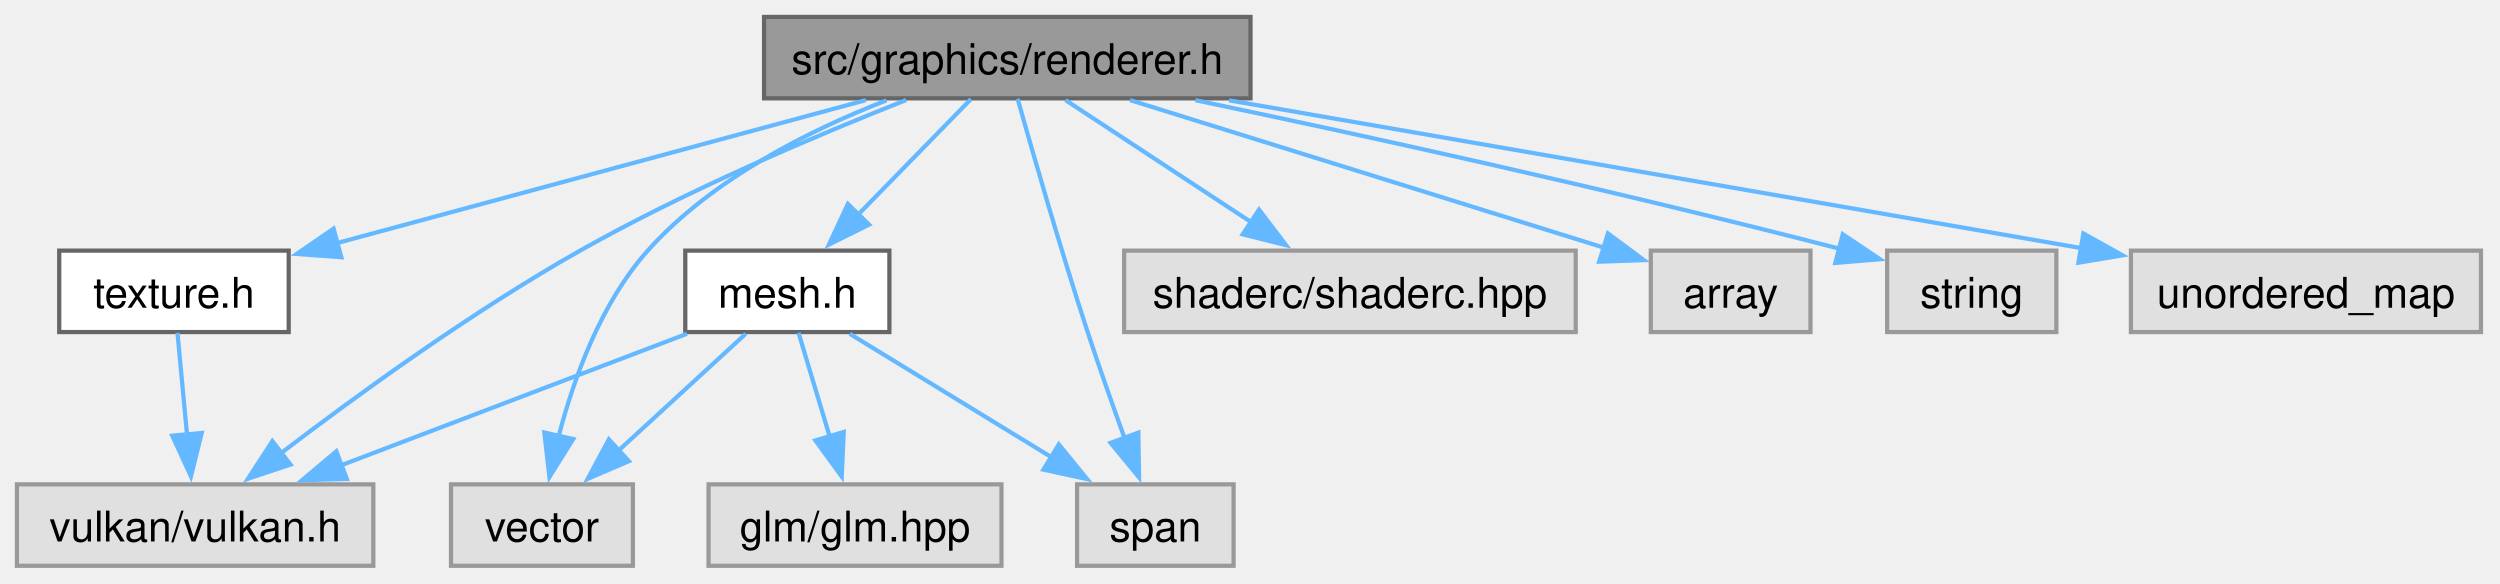
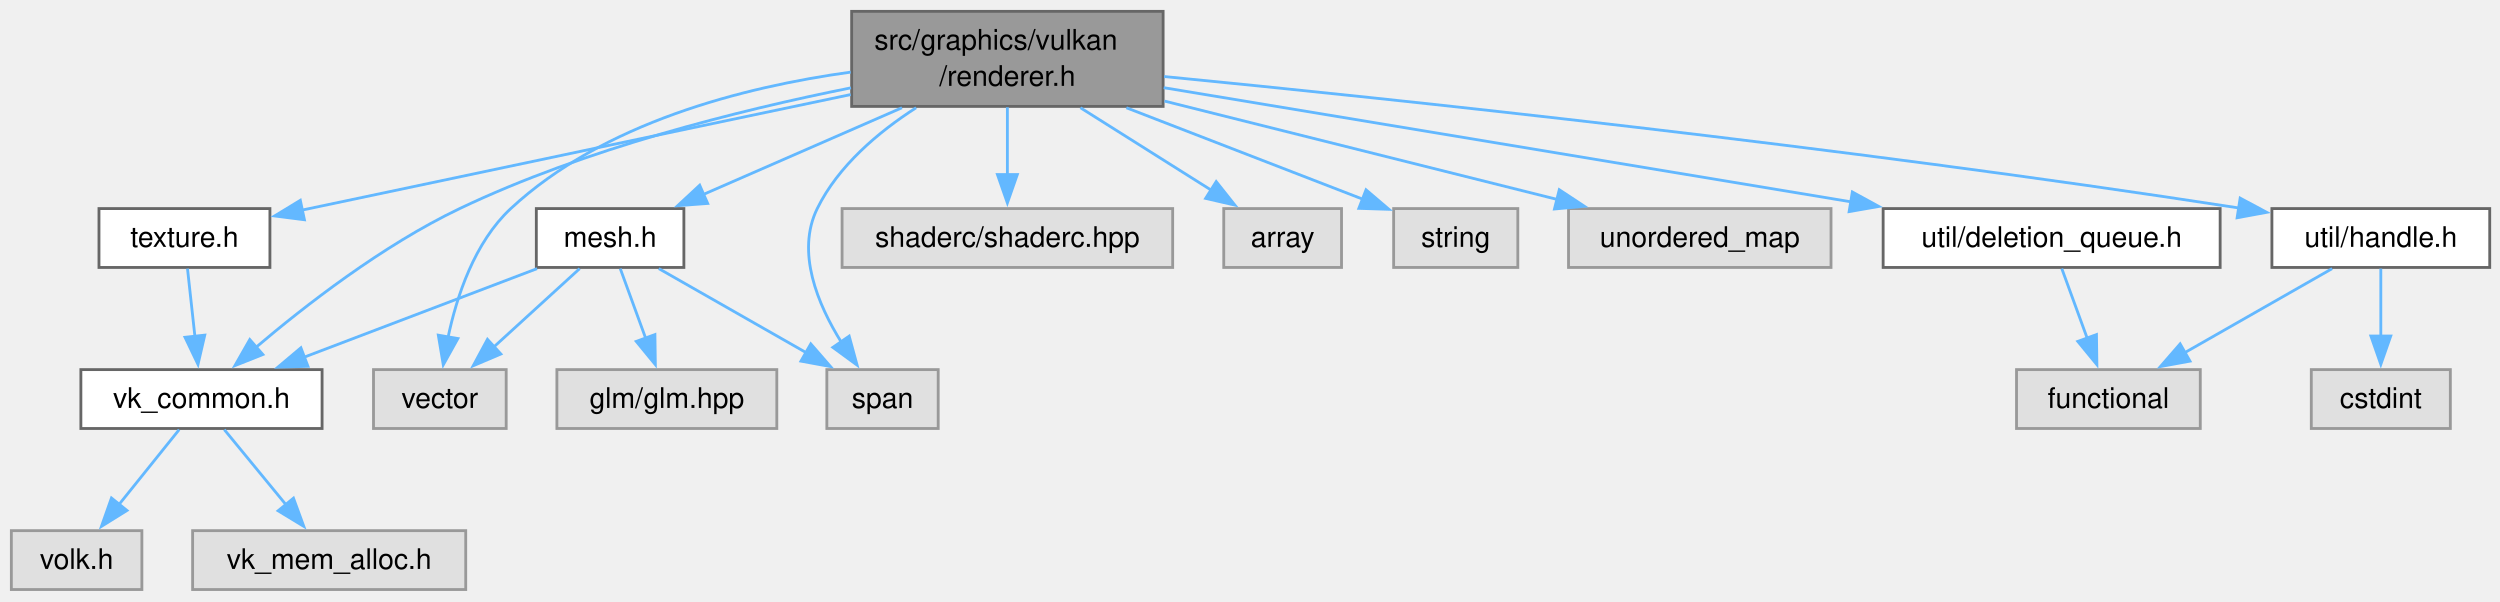
- <svg xmlns="http://www.w3.org/2000/svg" xmlns:xlink="http://www.w3.org/1999/xlink" width="591pt" height="138pt" viewBox="0.00 0.00 591.00 138.00">
-   <g id="graph0" class="graph" transform="scale(1 1) rotate(0) translate(4 133.75)">
+ <svg xmlns="http://www.w3.org/2000/svg" xmlns:xlink="http://www.w3.org/1999/xlink" width="881pt" height="212pt" viewBox="0.00 0.00 881.00 212.00">
+   <g id="graph0" class="graph" transform="scale(1 1) rotate(0) translate(4 207.75)">
    <g id="Node000001" class="node">
      <g id="a_Node000001">
        <a xlink:title=" ">
-           <polygon fill="#999999" stroke="#666666" points="291.62,-129.75 176.62,-129.75 176.62,-110.5 291.62,-110.5 291.62,-129.75" />
-           <text xml:space="preserve" text-anchor="middle" x="234.12" y="-116.25" font-family="Helvetica,sans-Serif" font-size="10.00">src/graphics/renderer.h</text>
+           <polygon fill="#999999" stroke="#666666" points="405.88,-203.75 296.12,-203.75 296.12,-170.25 405.88,-170.25 405.88,-203.75" />
+           <text xml:space="preserve" text-anchor="start" x="304.12" y="-190.25" font-family="Helvetica,sans-Serif" font-size="10.00">src/graphics/vulkan</text>
+           <text xml:space="preserve" text-anchor="middle" x="351" y="-177.5" font-family="Helvetica,sans-Serif" font-size="10.00">/renderer.h</text>
        </a>
      </g>
    </g>
    <g id="Node000002" class="node">
      <g id="a_Node000002">
-         <a xlink:title=" ">
-           <polygon fill="#e0e0e0" stroke="#999999" points="84.25,-19.25 0,-19.25 0,0 84.25,0 84.25,-19.25" />
-           <text xml:space="preserve" text-anchor="middle" x="42.12" y="-5.75" font-family="Helvetica,sans-Serif" font-size="10.00">vulkan/vulkan.h</text>
+         <a xlink:href="vk__common_8h.html" target="_top" xlink:title=" ">
+           <polygon fill="white" stroke="#666666" points="109.5,-77.5 24.5,-77.5 24.5,-56.75 109.5,-56.75 109.5,-77.5" />
+           <text xml:space="preserve" text-anchor="middle" x="67" y="-64" font-family="Helvetica,sans-Serif" font-size="10.00">vk_common.h</text>
        </a>
      </g>
    </g>
    <g id="edge1_Node000001_Node000002" class="edge">
      <g id="a_edge1_Node000001_Node000002">
        <a xlink:title=" ">
-           <path fill="none" stroke="#63b8ff" d="M210.22,-110.11C189.35,-101.87 158.5,-88.83 133.12,-74.5 107.6,-60.09 80.33,-40.29 62.37,-26.58" />
-           <polygon fill="#63b8ff" stroke="#63b8ff" points="64.67,-23.93 54.62,-20.58 60.39,-29.47 64.67,-23.93" />
+           <path fill="none" stroke="#63b8ff" d="M295.88,-176.8C256.21,-168.87 202.15,-155.31 158,-134.25 130.83,-121.29 103.39,-99.96 85.85,-85.05" />
+           <polygon fill="#63b8ff" stroke="#63b8ff" points="88.63,-82.82 78.78,-78.9 84.03,-88.1 88.63,-82.82" />
+         </a>
+       </g>
+     </g>
+     <g id="Node000005" class="node">
+       <g id="a_Node000005">
+         <a xlink:title=" ">
+           <polygon fill="#e0e0e0" stroke="#999999" points="409.25,-134.25 292.75,-134.25 292.75,-113.5 409.25,-113.5 409.25,-134.25" />
+           <text xml:space="preserve" text-anchor="middle" x="351" y="-120.75" font-family="Helvetica,sans-Serif" font-size="10.00">shaderc/shaderc.hpp</text>
+         </a>
+       </g>
+     </g>
+     <g id="edge4_Node000001_Node000005" class="edge">
+       <g id="a_edge4_Node000001_Node000005">
+         <a xlink:title=" ">
+           <path fill="none" stroke="#63b8ff" d="M351,-169.94C351,-162.6 351,-153.82 351,-145.96" />
+           <polygon fill="#63b8ff" stroke="#63b8ff" points="354.5,-146.23 351,-136.23 347.5,-146.23 354.5,-146.23" />
+         </a>
+       </g>
+     </g>
+     <g id="Node000006" class="node">
+       <g id="a_Node000006">
+         <a xlink:title=" ">
+           <polygon fill="#e0e0e0" stroke="#999999" points="174.38,-77.5 127.62,-77.5 127.62,-56.75 174.38,-56.75 174.38,-77.5" />
+           <text xml:space="preserve" text-anchor="middle" x="151" y="-64" font-family="Helvetica,sans-Serif" font-size="10.00">vector</text>
+         </a>
+       </g>
+     </g>
+     <g id="edge5_Node000001_Node000006" class="edge">
+       <g id="a_edge5_Node000001_Node000006">
+         <a xlink:title=" ">
+           <path fill="none" stroke="#63b8ff" d="M295.79,-182.34C257.79,-177.08 208.5,-164.43 176,-134.25 163.21,-122.37 156.92,-103.29 153.85,-88.67" />
+           <polygon fill="#63b8ff" stroke="#63b8ff" points="157.36,-88.45 152.21,-79.19 150.46,-89.64 157.36,-88.45" />
+         </a>
+       </g>
+     </g>
+     <g id="Node000007" class="node">
+       <g id="a_Node000007">
+         <a xlink:title=" ">
+           <polygon fill="#e0e0e0" stroke="#999999" points="468.75,-134.25 427.25,-134.25 427.25,-113.5 468.75,-113.5 468.75,-134.25" />
+           <text xml:space="preserve" text-anchor="middle" x="448" y="-120.75" font-family="Helvetica,sans-Serif" font-size="10.00">array</text>
+         </a>
+       </g>
+     </g>
+     <g id="edge6_Node000001_Node000007" class="edge">
+       <g id="a_edge6_Node000001_Node000007">
+         <a xlink:title=" ">
+           <path fill="none" stroke="#63b8ff" d="M376.74,-169.78C391.01,-160.79 408.68,-149.65 422.86,-140.72" />
+           <polygon fill="#63b8ff" stroke="#63b8ff" points="424.59,-143.76 431.18,-135.47 420.86,-137.84 424.59,-143.76" />
+         </a>
+       </g>
+     </g>
+     <g id="Node000008" class="node">
+       <g id="a_Node000008">
+         <a xlink:title=" ">
+           <polygon fill="#e0e0e0" stroke="#999999" points="530.88,-134.25 487.12,-134.25 487.12,-113.5 530.88,-113.5 530.88,-134.25" />
+           <text xml:space="preserve" text-anchor="middle" x="509" y="-120.75" font-family="Helvetica,sans-Serif" font-size="10.00">string</text>
+         </a>
+       </g>
+     </g>
+     <g id="edge7_Node000001_Node000008" class="edge">
+       <g id="a_edge7_Node000001_Node000008">
+         <a xlink:title=" ">
+           <path fill="none" stroke="#63b8ff" d="M392.93,-169.78C419.09,-159.66 452.27,-146.82 476.45,-137.47" />
+           <polygon fill="#63b8ff" stroke="#63b8ff" points="477.39,-140.86 485.45,-133.99 474.86,-134.33 477.39,-140.86" />
+         </a>
+       </g>
+     </g>
+     <g id="Node000009" class="node">
+       <g id="a_Node000009">
+         <a xlink:title=" ">
+           <polygon fill="#e0e0e0" stroke="#999999" points="641.25,-134.25 548.75,-134.25 548.75,-113.5 641.25,-113.5 641.25,-134.25" />
+           <text xml:space="preserve" text-anchor="middle" x="595" y="-120.75" font-family="Helvetica,sans-Serif" font-size="10.00">unordered_map</text>
+         </a>
+       </g>
+     </g>
+     <g id="edge8_Node000001_Node000009" class="edge">
+       <g id="a_edge8_Node000001_Node000009">
+         <a xlink:title=" ">
+           <path fill="none" stroke="#63b8ff" d="M406.37,-172.13C448.01,-161.7 504.59,-147.52 544.9,-137.43" />
+           <polygon fill="#63b8ff" stroke="#63b8ff" points="545.49,-140.89 554.34,-135.06 543.79,-134.1 545.49,-140.89" />
+         </a>
+       </g>
+     </g>
+     <g id="Node000010" class="node">
+       <g id="a_Node000010">
+         <a xlink:title=" ">
+           <polygon fill="#e0e0e0" stroke="#999999" points="326.62,-77.5 287.38,-77.5 287.38,-56.75 326.62,-56.75 326.62,-77.5" />
+           <text xml:space="preserve" text-anchor="middle" x="307" y="-64" font-family="Helvetica,sans-Serif" font-size="10.00">span</text>
+         </a>
+       </g>
+     </g>
+     <g id="edge9_Node000001_Node000010" class="edge">
+       <g id="a_edge9_Node000001_Node000010">
+         <a xlink:title=" ">
+           <path fill="none" stroke="#63b8ff" d="M318.84,-169.78C305.48,-161.2 291.39,-149.29 284,-134.25 276.48,-118.95 284.11,-100.57 292.54,-87.07" />
+           <polygon fill="#63b8ff" stroke="#63b8ff" points="295.25,-89.3 298.04,-79.08 289.49,-85.33 295.25,-89.3" />
+         </a>
+       </g>
+     </g>
+     <g id="Node000011" class="node">
+       <g id="a_Node000011">
+         <a xlink:href="mesh_8h.html" target="_top" xlink:title=" ">
+           <polygon fill="white" stroke="#666666" points="237,-134.25 185,-134.25 185,-113.5 237,-113.5 237,-134.25" />
+           <text xml:space="preserve" text-anchor="middle" x="211" y="-120.75" font-family="Helvetica,sans-Serif" font-size="10.00">mesh.h</text>
+         </a>
+       </g>
+     </g>
+     <g id="edge10_Node000001_Node000011" class="edge">
+       <g id="a_edge10_Node000001_Node000011">
+         <a xlink:title=" ">
+           <path fill="none" stroke="#63b8ff" d="M313.85,-169.78C292.05,-160.26 264.76,-148.35 243.76,-139.18" />
+           <polygon fill="#63b8ff" stroke="#63b8ff" points="245.38,-136.06 234.81,-135.27 242.57,-142.48 245.38,-136.06" />
+         </a>
+       </g>
+     </g>
+     <g id="Node000013" class="node">
+       <g id="a_Node000013">
+         <a xlink:href="texture_8h.html" target="_top" xlink:title=" ">
+           <polygon fill="white" stroke="#666666" points="91.12,-134.25 30.88,-134.25 30.88,-113.5 91.12,-113.5 91.12,-134.25" />
+           <text xml:space="preserve" text-anchor="middle" x="61" y="-120.75" font-family="Helvetica,sans-Serif" font-size="10.00">texture.h</text>
+         </a>
+       </g>
+     </g>
+     <g id="edge15_Node000001_Node000013" class="edge">
+       <g id="a_edge15_Node000001_Node000013">
+         <a xlink:title=" ">
+           <path fill="none" stroke="#63b8ff" d="M295.79,-174.43C245.93,-163.97 170.54,-148.13 105,-134.25 104.17,-134.07 103.33,-133.9 102.48,-133.72" />
+           <polygon fill="#63b8ff" stroke="#63b8ff" points="103.28,-130.31 92.77,-131.65 101.83,-137.16 103.28,-130.31" />
+         </a>
+       </g>
+     </g>
+     <g id="Node000014" class="node">
+       <g id="a_Node000014">
+         <a xlink:href="deletion__queue_8h.html" target="_top" xlink:title=" ">
+           <polygon fill="white" stroke="#666666" points="778.38,-134.25 659.62,-134.25 659.62,-113.5 778.38,-113.5 778.38,-134.25" />
+           <text xml:space="preserve" text-anchor="middle" x="719" y="-120.75" font-family="Helvetica,sans-Serif" font-size="10.00">util/deletion_queue.h</text>
+         </a>
+       </g>
+     </g>
+     <g id="edge17_Node000001_Node000014" class="edge">
+       <g id="a_edge17_Node000001_Node000014">
+         <a xlink:title=" ">
+           <path fill="none" stroke="#63b8ff" d="M406.09,-176.85C470.71,-166.12 577.95,-148.3 648.55,-136.58" />
+           <polygon fill="#63b8ff" stroke="#63b8ff" points="648.77,-140.09 658.07,-135 647.63,-133.18 648.77,-140.09" />
+         </a>
+       </g>
+     </g>
+     <g id="Node000016" class="node">
+       <g id="a_Node000016">
+         <a xlink:href="handle_8h.html" target="_top" xlink:title=" ">
+           <polygon fill="white" stroke="#666666" points="873.38,-134.25 796.62,-134.25 796.62,-113.5 873.38,-113.5 873.38,-134.25" />
+           <text xml:space="preserve" text-anchor="middle" x="835" y="-120.75" font-family="Helvetica,sans-Serif" font-size="10.00">util/handle.h</text>
+         </a>
+       </g>
+     </g>
+     <g id="edge19_Node000001_Node000016" class="edge">
+       <g id="a_edge19_Node000001_Node000016">
+         <a xlink:title=" ">
+           <path fill="none" stroke="#63b8ff" d="M406.24,-180.78C487.08,-172.85 642.55,-156.48 785.15,-134.43" />
+           <polygon fill="#63b8ff" stroke="#63b8ff" points="785.43,-137.93 794.78,-132.93 784.36,-131.01 785.43,-137.93" />
        </a>
      </g>
    </g>
    <g id="Node000003" class="node">
      <g id="a_Node000003">
        <a xlink:title=" ">
-           <polygon fill="#e0e0e0" stroke="#999999" points="368.5,-74.5 261.75,-74.5 261.75,-55.25 368.5,-55.25 368.5,-74.5" />
-           <text xml:space="preserve" text-anchor="middle" x="315.12" y="-61" font-family="Helvetica,sans-Serif" font-size="10.00">shaderc/shaderc.hpp</text>
-         </a>
-       </g>
-     </g>
-     <g id="edge2_Node000001_Node000003" class="edge">
-       <g id="a_edge2_Node000001_Node000003">
-         <a xlink:title=" ">
-           <path fill="none" stroke="#63b8ff" d="M247.87,-110.09C259.85,-102.21 277.5,-90.61 291.71,-81.27" />
-           <polygon fill="#63b8ff" stroke="#63b8ff" points="293.62,-84.2 300.05,-75.78 289.77,-78.35 293.62,-84.2" />
+           <polygon fill="#e0e0e0" stroke="#999999" points="46,-20.75 0,-20.75 0,0 46,0 46,-20.75" />
+           <text xml:space="preserve" text-anchor="middle" x="23" y="-7.25" font-family="Helvetica,sans-Serif" font-size="10.00">volk.h</text>
+         </a>
+       </g>
+     </g>
+     <g id="edge2_Node000002_Node000003" class="edge">
+       <g id="a_edge2_Node000002_Node000003">
+         <a xlink:title=" ">
+           <path fill="none" stroke="#63b8ff" d="M59.13,-56.34C53.25,-49.02 45.03,-38.79 37.92,-29.94" />
+           <polygon fill="#63b8ff" stroke="#63b8ff" points="40.74,-27.86 31.75,-22.26 35.28,-32.25 40.74,-27.86" />
        </a>
      </g>
    </g>
    <g id="Node000004" class="node">
      <g id="a_Node000004">
        <a xlink:title=" ">
-           <polygon fill="#e0e0e0" stroke="#999999" points="145.62,-19.25 102.62,-19.25 102.62,0 145.62,0 145.62,-19.25" />
-           <text xml:space="preserve" text-anchor="middle" x="124.12" y="-5.75" font-family="Helvetica,sans-Serif" font-size="10.00">vector</text>
-         </a>
-       </g>
-     </g>
-     <g id="edge3_Node000001_Node000004" class="edge">
-       <g id="a_edge3_Node000001_Node000004">
-         <a xlink:title=" ">
-           <path fill="none" stroke="#63b8ff" d="M205.57,-110.03C187.29,-102.93 164.24,-91.39 149.12,-74.5 138.06,-62.14 131.63,-44.31 128.07,-30.63" />
-           <polygon fill="#63b8ff" stroke="#63b8ff" points="131.51,-29.96 125.89,-20.98 124.68,-31.51 131.51,-29.96" />
-         </a>
-       </g>
-     </g>
-     <g id="Node000005" class="node">
-       <g id="a_Node000005">
-         <a xlink:title=" ">
-           <polygon fill="#e0e0e0" stroke="#999999" points="424,-74.5 386.25,-74.5 386.25,-55.25 424,-55.25 424,-74.5" />
-           <text xml:space="preserve" text-anchor="middle" x="405.12" y="-61" font-family="Helvetica,sans-Serif" font-size="10.00">array</text>
-         </a>
-       </g>
-     </g>
-     <g id="edge4_Node000001_Node000005" class="edge">
-       <g id="a_edge4_Node000001_Node000005">
-         <a xlink:title=" ">
-           <path fill="none" stroke="#63b8ff" d="M263.13,-110.09C294.36,-100.37 343.8,-84.97 375.33,-75.15" />
-           <polygon fill="#63b8ff" stroke="#63b8ff" points="376.12,-78.57 384.62,-72.26 374.04,-71.89 376.12,-78.57" />
-         </a>
-       </g>
-     </g>
-     <g id="Node000006" class="node">
-       <g id="a_Node000006">
-         <a xlink:title=" ">
-           <polygon fill="#e0e0e0" stroke="#999999" points="482.12,-74.5 442.12,-74.5 442.12,-55.25 482.12,-55.25 482.12,-74.5" />
-           <text xml:space="preserve" text-anchor="middle" x="462.12" y="-61" font-family="Helvetica,sans-Serif" font-size="10.00">string</text>
-         </a>
-       </g>
-     </g>
-     <g id="edge5_Node000001_Node000006" class="edge">
-       <g id="a_edge5_Node000001_Node000006">
-         <a xlink:title=" ">
-           <path fill="none" stroke="#63b8ff" d="M278.6,-110.06C316.69,-102.1 373.25,-89.79 431.08,-74.9" />
-           <polygon fill="#63b8ff" stroke="#63b8ff" points="431.63,-78.37 440.43,-72.47 429.87,-71.6 431.63,-78.37" />
-         </a>
-       </g>
-     </g>
-     <g id="Node000007" class="node">
-       <g id="a_Node000007">
-         <a xlink:title=" ">
-           <polygon fill="#e0e0e0" stroke="#999999" points="582.5,-74.5 499.75,-74.5 499.75,-55.25 582.5,-55.25 582.5,-74.5" />
-           <text xml:space="preserve" text-anchor="middle" x="541.12" y="-61" font-family="Helvetica,sans-Serif" font-size="10.00">unordered_map</text>
-         </a>
-       </g>
-     </g>
-     <g id="edge6_Node000001_Node000007" class="edge">
-       <g id="a_edge6_Node000001_Node000007">
-         <a xlink:title=" ">
-           <path fill="none" stroke="#63b8ff" d="M286.55,-110.03C342.79,-100.28 431.61,-84.87 488.08,-75.08" />
-           <polygon fill="#63b8ff" stroke="#63b8ff" points="488.52,-78.55 497.78,-73.39 487.33,-71.65 488.52,-78.55" />
-         </a>
-       </g>
-     </g>
-     <g id="Node000008" class="node">
-       <g id="a_Node000008">
-         <a xlink:title=" ">
-           <polygon fill="#e0e0e0" stroke="#999999" points="287.62,-19.25 250.62,-19.25 250.62,0 287.62,0 287.62,-19.25" />
-           <text xml:space="preserve" text-anchor="middle" x="269.12" y="-5.75" font-family="Helvetica,sans-Serif" font-size="10.00">span</text>
-         </a>
-       </g>
-     </g>
-     <g id="edge7_Node000001_Node000008" class="edge">
-       <g id="a_edge7_Node000001_Node000008">
-         <a xlink:title=" ">
-           <path fill="none" stroke="#63b8ff" d="M236.56,-110.4C240.03,-98.06 246.71,-74.82 253.12,-55.25 255.85,-46.94 259.07,-37.84 261.9,-30.04" />
-           <polygon fill="#63b8ff" stroke="#63b8ff" points="265.1,-31.48 265.27,-20.89 258.53,-29.06 265.1,-31.48" />
-         </a>
-       </g>
-     </g>
-     <g id="Node000009" class="node">
-       <g id="a_Node000009">
-         <a xlink:href="mesh_8h.html" target="_top" xlink:title=" ">
-           <polygon fill="white" stroke="#666666" points="206.25,-74.5 158,-74.5 158,-55.25 206.25,-55.25 206.25,-74.5" />
-           <text xml:space="preserve" text-anchor="middle" x="182.12" y="-61" font-family="Helvetica,sans-Serif" font-size="10.00">mesh.h</text>
-         </a>
-       </g>
-     </g>
-     <g id="edge8_Node000001_Node000009" class="edge">
-       <g id="a_edge8_Node000001_Node000009">
-         <a xlink:title=" ">
-           <path fill="none" stroke="#63b8ff" d="M225.54,-110.33C218.28,-102.9 207.67,-92.04 198.76,-82.91" />
-           <polygon fill="#63b8ff" stroke="#63b8ff" points="201.45,-80.65 191.96,-75.94 196.44,-85.54 201.45,-80.65" />
-         </a>
-       </g>
-     </g>
-     <g id="Node000011" class="node">
-       <g id="a_Node000011">
-         <a xlink:href="texture_8h.html" target="_top" xlink:title=" ">
-           <polygon fill="white" stroke="#666666" points="64.25,-74.5 10,-74.5 10,-55.25 64.25,-55.25 64.25,-74.5" />
-           <text xml:space="preserve" text-anchor="middle" x="37.12" y="-61" font-family="Helvetica,sans-Serif" font-size="10.00">texture.h</text>
-         </a>
-       </g>
-     </g>
-     <g id="edge13_Node000001_Node000011" class="edge">
-       <g id="a_edge13_Node000001_Node000011">
-         <a xlink:title=" ">
-           <path fill="none" stroke="#63b8ff" d="M200.71,-110.09C165.99,-100.71 111.74,-86.04 75.34,-76.2" />
-           <polygon fill="#63b8ff" stroke="#63b8ff" points="76.69,-72.94 66.12,-73.71 74.86,-79.7 76.69,-72.94" />
-         </a>
-       </g>
-     </g>
-     <g id="edge11_Node000009_Node000002" class="edge">
-       <g id="a_edge11_Node000009_Node000002">
-         <a xlink:title=" ">
-           <path fill="none" stroke="#63b8ff" d="M158.38,-54.84C135.95,-46.31 102.06,-33.42 76.65,-23.76" />
-           <polygon fill="#63b8ff" stroke="#63b8ff" points="78,-20.52 67.41,-20.24 75.51,-27.07 78,-20.52" />
-         </a>
-       </g>
-     </g>
-     <g id="edge9_Node000009_Node000004" class="edge">
-       <g id="a_edge9_Node000009_Node000004">
-         <a xlink:title=" ">
-           <path fill="none" stroke="#63b8ff" d="M172.29,-54.84C164.07,-47.3 152.14,-36.35 142.21,-27.23" />
-           <polygon fill="#63b8ff" stroke="#63b8ff" points="144.67,-24.73 134.93,-20.55 139.93,-29.89 144.67,-24.73" />
-         </a>
-       </g>
-     </g>
-     <g id="edge10_Node000009_Node000008" class="edge">
-       <g id="a_edge10_Node000009_Node000008">
-         <a xlink:title=" ">
-           <path fill="none" stroke="#63b8ff" d="M196.88,-54.84C210.01,-46.81 229.45,-34.91 244.86,-25.48" />
-           <polygon fill="#63b8ff" stroke="#63b8ff" points="246.3,-28.7 253,-20.49 242.65,-22.73 246.3,-28.7" />
-         </a>
-       </g>
-     </g>
-     <g id="Node000010" class="node">
-       <g id="a_Node000010">
-         <a xlink:title=" ">
-           <polygon fill="#e0e0e0" stroke="#999999" points="232.75,-19.25 163.5,-19.25 163.5,0 232.75,0 232.75,-19.25" />
-           <text xml:space="preserve" text-anchor="middle" x="198.12" y="-5.75" font-family="Helvetica,sans-Serif" font-size="10.00">glm/glm.hpp</text>
-         </a>
-       </g>
-     </g>
-     <g id="edge12_Node000009_Node000010" class="edge">
-       <g id="a_edge12_Node000009_Node000010">
-         <a xlink:title=" ">
-           <path fill="none" stroke="#63b8ff" d="M184.77,-55.08C186.77,-48.42 189.6,-38.99 192.14,-30.53" />
-           <polygon fill="#63b8ff" stroke="#63b8ff" points="195.46,-31.64 194.99,-21.06 188.76,-29.63 195.46,-31.64" />
-         </a>
-       </g>
-     </g>
-     <g id="edge14_Node000011_Node000002" class="edge">
-       <g id="a_edge14_Node000011_Node000002">
-         <a xlink:title=" ">
-           <path fill="none" stroke="#63b8ff" d="M37.95,-55.08C38.57,-48.49 39.44,-39.21 40.23,-30.82" />
-           <polygon fill="#63b8ff" stroke="#63b8ff" points="43.69,-31.4 41.14,-21.12 36.72,-30.75 43.69,-31.4" />
+           <polygon fill="#e0e0e0" stroke="#999999" points="160.12,-20.75 63.88,-20.75 63.88,0 160.12,0 160.12,-20.75" />
+           <text xml:space="preserve" text-anchor="middle" x="112" y="-7.25" font-family="Helvetica,sans-Serif" font-size="10.00">vk_mem_alloc.h</text>
+         </a>
+       </g>
+     </g>
+     <g id="edge3_Node000002_Node000004" class="edge">
+       <g id="a_edge3_Node000002_Node000004">
+         <a xlink:title=" ">
+           <path fill="none" stroke="#63b8ff" d="M75.05,-56.34C81.06,-49.02 89.47,-38.79 96.74,-29.94" />
+           <polygon fill="#63b8ff" stroke="#63b8ff" points="99.42,-32.2 103.06,-22.25 94.01,-27.75 99.42,-32.2" />
+         </a>
+       </g>
+     </g>
+     <g id="edge13_Node000011_Node000002" class="edge">
+       <g id="a_edge13_Node000011_Node000002">
+         <a xlink:title=" ">
+           <path fill="none" stroke="#63b8ff" d="M185.26,-113.09C162.42,-104.41 128.83,-91.63 103.28,-81.92" />
+           <polygon fill="#63b8ff" stroke="#63b8ff" points="104.53,-78.65 93.94,-78.37 102.04,-85.19 104.53,-78.65" />
+         </a>
+       </g>
+     </g>
+     <g id="edge11_Node000011_Node000006" class="edge">
+       <g id="a_edge11_Node000011_Node000006">
+         <a xlink:title=" ">
+           <path fill="none" stroke="#63b8ff" d="M200.27,-113.09C191.91,-105.46 180.09,-94.67 170.12,-85.57" />
+           <polygon fill="#63b8ff" stroke="#63b8ff" points="172.5,-83 162.75,-78.85 167.78,-88.17 172.5,-83" />
+         </a>
+       </g>
+     </g>
+     <g id="edge12_Node000011_Node000010" class="edge">
+       <g id="a_edge12_Node000011_Node000010">
+         <a xlink:title=" ">
+           <path fill="none" stroke="#63b8ff" d="M228.16,-113.09C242.63,-104.83 263.59,-92.88 280.26,-83.38" />
+           <polygon fill="#63b8ff" stroke="#63b8ff" points="281.72,-86.57 288.67,-78.58 278.25,-80.49 281.72,-86.57" />
+         </a>
+       </g>
+     </g>
+     <g id="Node000012" class="node">
+       <g id="a_Node000012">
+         <a xlink:title=" ">
+           <polygon fill="#e0e0e0" stroke="#999999" points="269.75,-77.5 192.25,-77.5 192.25,-56.75 269.75,-56.75 269.75,-77.5" />
+           <text xml:space="preserve" text-anchor="middle" x="231" y="-64" font-family="Helvetica,sans-Serif" font-size="10.00">glm/glm.hpp</text>
+         </a>
+       </g>
+     </g>
+     <g id="edge14_Node000011_Node000012" class="edge">
+       <g id="a_edge14_Node000011_Node000012">
+         <a xlink:title=" ">
+           <path fill="none" stroke="#63b8ff" d="M214.58,-113.09C217.08,-106.24 220.51,-96.84 223.59,-88.4" />
+           <polygon fill="#63b8ff" stroke="#63b8ff" points="226.79,-89.84 226.94,-79.25 220.22,-87.44 226.79,-89.84" />
+         </a>
+       </g>
+     </g>
+     <g id="edge16_Node000013_Node000002" class="edge">
+       <g id="a_edge16_Node000013_Node000002">
+         <a xlink:title=" ">
+           <path fill="none" stroke="#63b8ff" d="M62.07,-113.09C62.8,-106.47 63.78,-97.47 64.68,-89.27" />
+           <polygon fill="#63b8ff" stroke="#63b8ff" points="68.16,-89.65 65.77,-79.33 61.2,-88.89 68.16,-89.65" />
+         </a>
+       </g>
+     </g>
+     <g id="Node000015" class="node">
+       <g id="a_Node000015">
+         <a xlink:title=" ">
+           <polygon fill="#e0e0e0" stroke="#999999" points="771.38,-77.5 706.62,-77.5 706.62,-56.75 771.38,-56.75 771.38,-77.5" />
+           <text xml:space="preserve" text-anchor="middle" x="739" y="-64" font-family="Helvetica,sans-Serif" font-size="10.00">functional</text>
+         </a>
+       </g>
+     </g>
+     <g id="edge18_Node000014_Node000015" class="edge">
+       <g id="a_edge18_Node000014_Node000015">
+         <a xlink:title=" ">
+           <path fill="none" stroke="#63b8ff" d="M722.58,-113.09C725.08,-106.24 728.51,-96.84 731.59,-88.4" />
+           <polygon fill="#63b8ff" stroke="#63b8ff" points="734.79,-89.84 734.94,-79.25 728.22,-87.44 734.79,-89.84" />
+         </a>
+       </g>
+     </g>
+     <g id="edge21_Node000016_Node000015" class="edge">
+       <g id="a_edge21_Node000016_Node000015">
+         <a xlink:title=" ">
+           <path fill="none" stroke="#63b8ff" d="M817.84,-113.09C803.37,-104.83 782.41,-92.88 765.74,-83.38" />
+           <polygon fill="#63b8ff" stroke="#63b8ff" points="767.75,-80.49 757.33,-78.58 764.28,-86.57 767.75,-80.49" />
+         </a>
+       </g>
+     </g>
+     <g id="Node000017" class="node">
+       <g id="a_Node000017">
+         <a xlink:title=" ">
+           <polygon fill="#e0e0e0" stroke="#999999" points="859.5,-77.5 810.5,-77.5 810.5,-56.75 859.5,-56.75 859.5,-77.5" />
+           <text xml:space="preserve" text-anchor="middle" x="835" y="-64" font-family="Helvetica,sans-Serif" font-size="10.00">cstdint</text>
+         </a>
+       </g>
+     </g>
+     <g id="edge20_Node000016_Node000017" class="edge">
+       <g id="a_edge20_Node000016_Node000017">
+         <a xlink:title=" ">
+           <path fill="none" stroke="#63b8ff" d="M835,-113.09C835,-106.47 835,-97.47 835,-89.27" />
+           <polygon fill="#63b8ff" stroke="#63b8ff" points="838.5,-89.34 835,-79.34 831.5,-89.34 838.5,-89.34" />
        </a>
      </g>
    </g>
  </g>
</svg>
